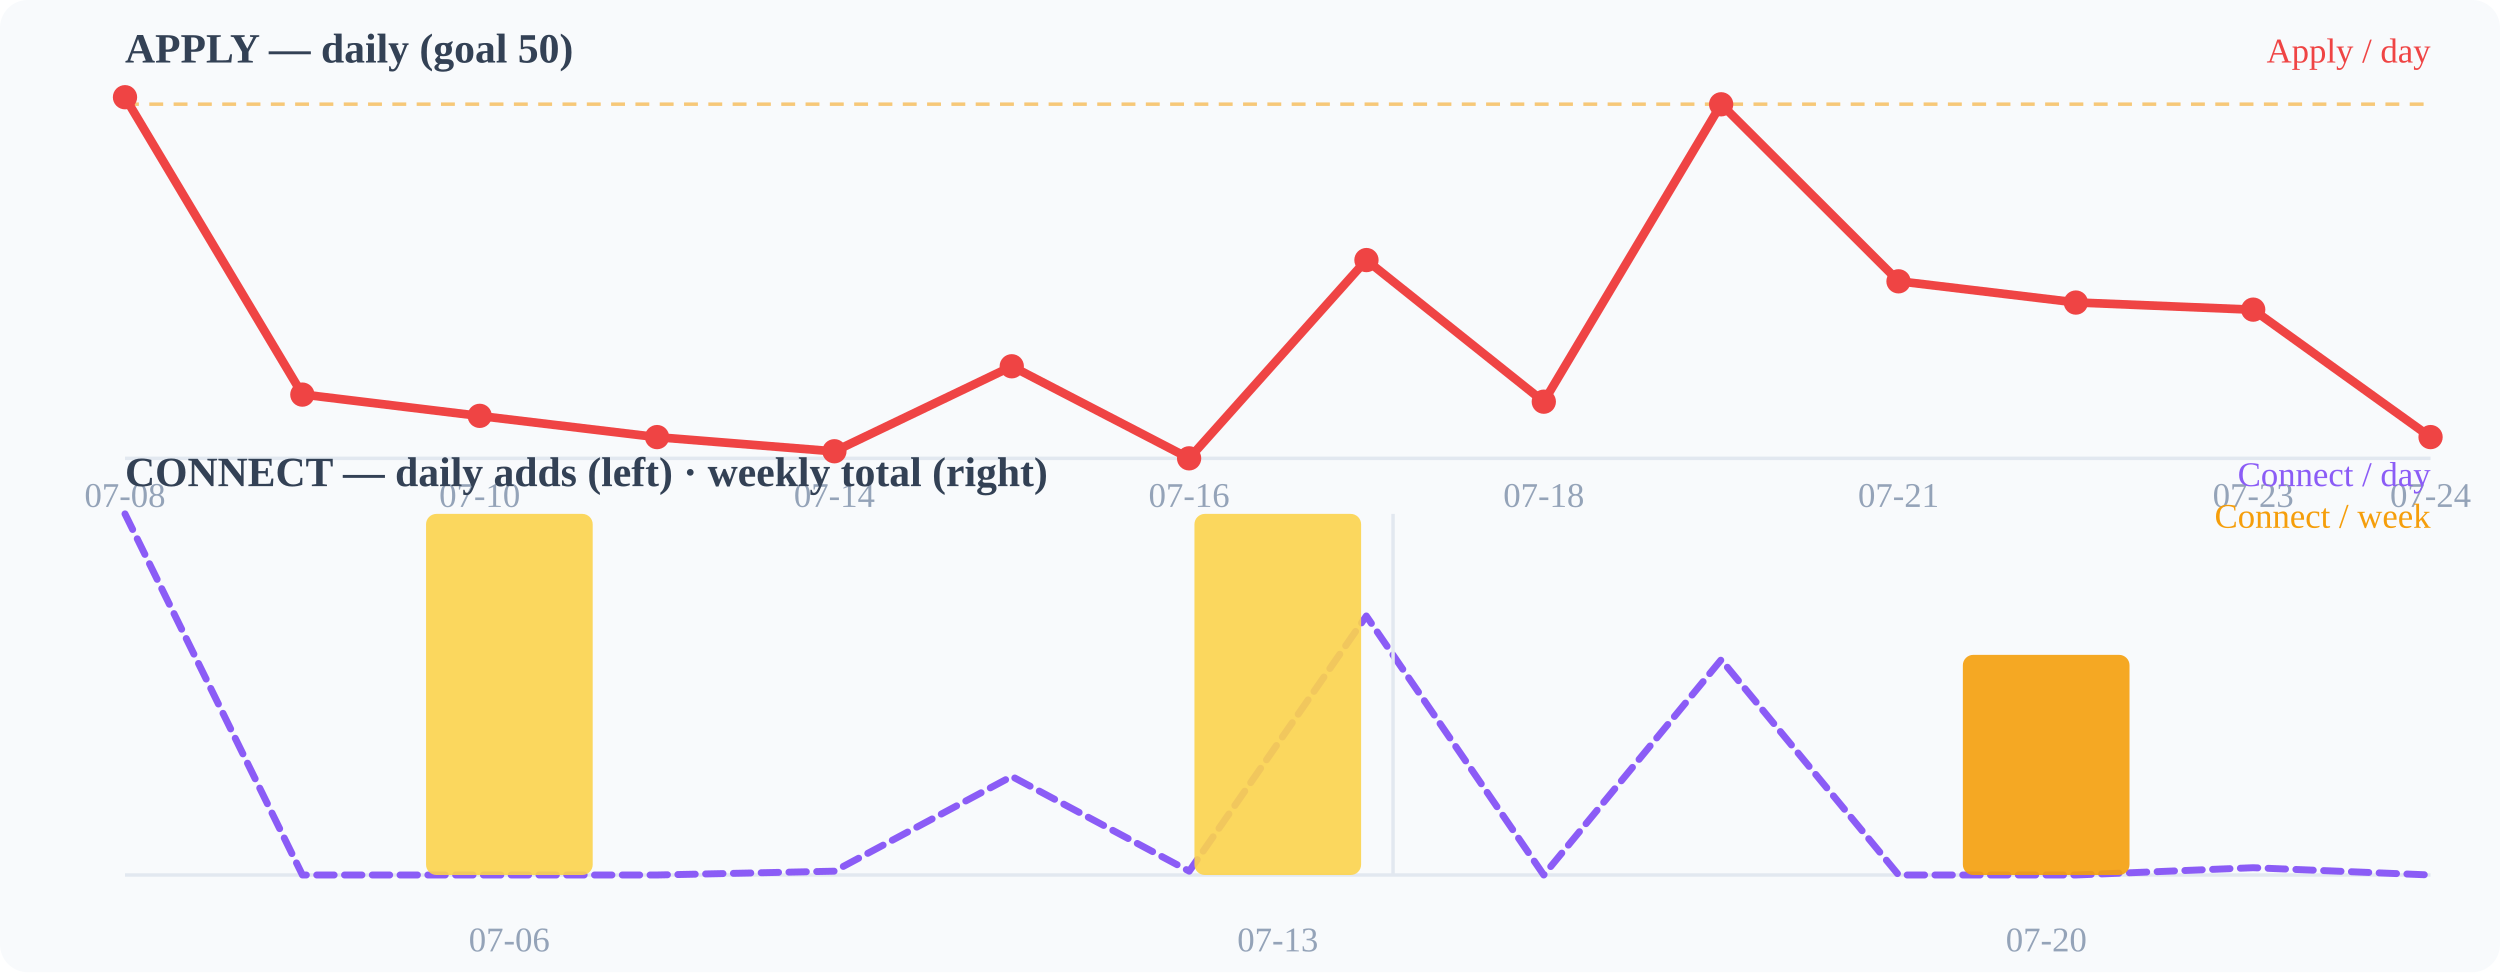
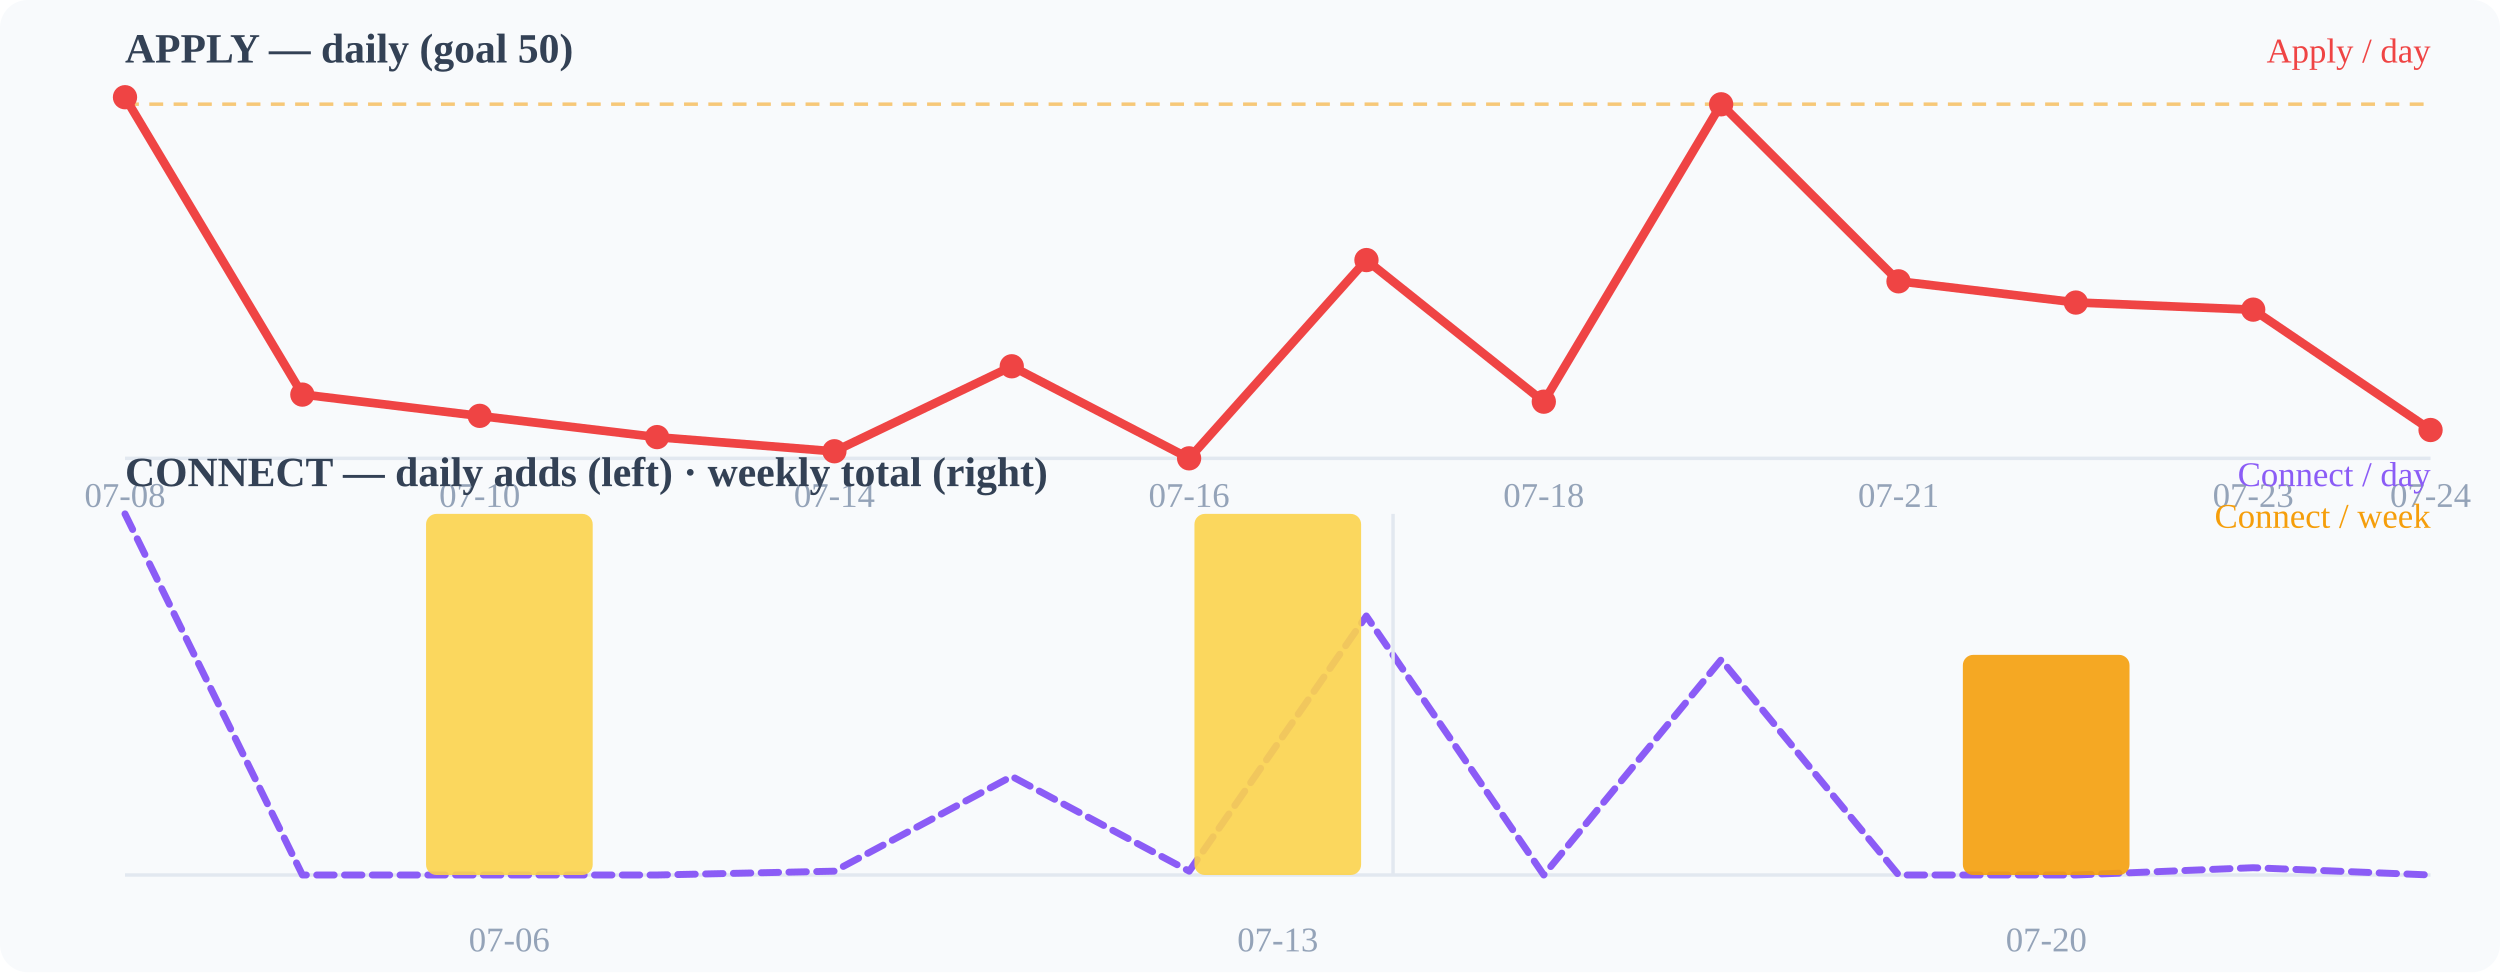
<svg xmlns="http://www.w3.org/2000/svg" width="720" height="280" viewBox="0 0 720 280">
  <rect width="720" height="280" fill="#f8fafc" rx="8" />
  <text x="36" y="18" font-size="12" font-weight="600" fill="#334155">APPLY — daily (goal 50)</text>
  <line x1="36" y1="132" x2="700" y2="132" stroke="#e2e8f0" stroke-width="1" />
  <line x1="36" y1="30.0" x2="700" y2="30.0" stroke="#f59e0b" stroke-width="1" stroke-dasharray="4 3" opacity="0.55" />
-   <polyline points="36.0,28.0 87.1,113.6 138.2,119.8 189.2,125.9 240.3,130.0 291.4,105.5 342.5,132.0 393.5,74.9 444.6,115.7 495.7,30.0 546.8,81.0 597.8,87.1 648.9,89.2 700.0,125.9" fill="none" stroke="#ef4444" stroke-width="2.5" stroke-linecap="round" stroke-linejoin="round" />
+   <polyline points="36.0,28.0 87.1,113.6 138.2,119.8 189.2,125.9 240.3,130.0 291.4,105.5 342.5,132.0 393.5,74.9 444.6,115.7 495.7,30.0 546.8,81.0 597.8,87.1 648.9,89.2 700.0,123.8" fill="none" stroke="#ef4444" stroke-width="2.5" stroke-linecap="round" stroke-linejoin="round" />
  <circle cx="36" cy="28" r="3.5" fill="#ef4444" />
  <circle cx="87.077" cy="113.647" r="3.5" fill="#ef4444" />
  <circle cx="138.154" cy="119.765" r="3.5" fill="#ef4444" />
  <circle cx="189.231" cy="125.882" r="3.5" fill="#ef4444" />
  <circle cx="240.308" cy="129.961" r="3.5" fill="#ef4444" />
  <circle cx="291.385" cy="105.49" r="3.5" fill="#ef4444" />
  <circle cx="342.462" cy="132" r="3.5" fill="#ef4444" />
  <circle cx="393.538" cy="74.902" r="3.5" fill="#ef4444" />
  <circle cx="444.615" cy="115.686" r="3.5" fill="#ef4444" />
  <circle cx="495.692" cy="30.039" r="3.5" fill="#ef4444" />
  <circle cx="546.769" cy="81.02" r="3.5" fill="#ef4444" />
  <circle cx="597.846" cy="87.137" r="3.5" fill="#ef4444" />
  <circle cx="648.923" cy="89.176" r="3.5" fill="#ef4444" />
-   <circle cx="700" cy="125.882" r="3.5" fill="#ef4444" />
+   <circle cx="700" cy="123.843" r="3.5" fill="#ef4444" />
  <text x="36" y="146" font-size="10" fill="#94a3b8" text-anchor="middle">07-08</text>
  <text x="138.154" y="146" font-size="10" fill="#94a3b8" text-anchor="middle">07-10</text>
  <text x="240.308" y="146" font-size="10" fill="#94a3b8" text-anchor="middle">07-14</text>
  <text x="342.462" y="146" font-size="10" fill="#94a3b8" text-anchor="middle">07-16</text>
  <text x="444.615" y="146" font-size="10" fill="#94a3b8" text-anchor="middle">07-18</text>
  <text x="546.769" y="146" font-size="10" fill="#94a3b8" text-anchor="middle">07-21</text>
  <text x="648.923" y="146" font-size="10" fill="#94a3b8" text-anchor="middle">07-23</text>
  <text x="700" y="146" font-size="10" fill="#94a3b8" text-anchor="middle">07-24</text>
  <text x="36" y="140" font-size="12" font-weight="600" fill="#334155">CONNECT — daily adds (left) · weekly total (right)</text>
  <line x1="36" y1="252" x2="700" y2="252" stroke="#e2e8f0" stroke-width="1" />
  <polyline points="36.0,148.0 87.1,252.0 138.2,252.0 189.2,252.0 240.3,250.9 291.4,223.6 342.5,250.9 393.5,177.4 444.6,252.0 495.7,190.0 546.8,252.0 597.8,252.0 648.9,249.9 700.0,252.0" fill="none" stroke="#8b5cf6" stroke-width="2" stroke-linecap="round" stroke-linejoin="round" stroke-dasharray="5 3" />
  <rect x="122.7" y="148.0" width="48" height="104.0" rx="3" fill="#fcd34d" opacity="0.9" />
  <rect x="344.0" y="148.0" width="48" height="104.0" rx="3" fill="#fcd34d" opacity="0.9" />
  <rect x="565.3" y="188.6" width="48" height="63.4" rx="3" fill="#f59e0b" opacity="0.9" />
  <line x1="401.2" y1="148" x2="401.2" y2="252" stroke="#e2e8f0" stroke-width="1" />
  <text x="146.667" y="274" font-size="10" fill="#94a3b8" text-anchor="middle">07-06</text>
  <text x="368" y="274" font-size="10" fill="#94a3b8" text-anchor="middle">07-13</text>
  <text x="589.333" y="274" font-size="10" fill="#94a3b8" text-anchor="middle">07-20</text>
  <text x="700" y="18" font-size="10" fill="#ef4444" text-anchor="end">Apply / day</text>
  <text x="700" y="140" font-size="10" fill="#8b5cf6" text-anchor="end">Connect / day</text>
  <text x="700" y="152" font-size="10" fill="#f59e0b" text-anchor="end">Connect / week</text>
</svg>
